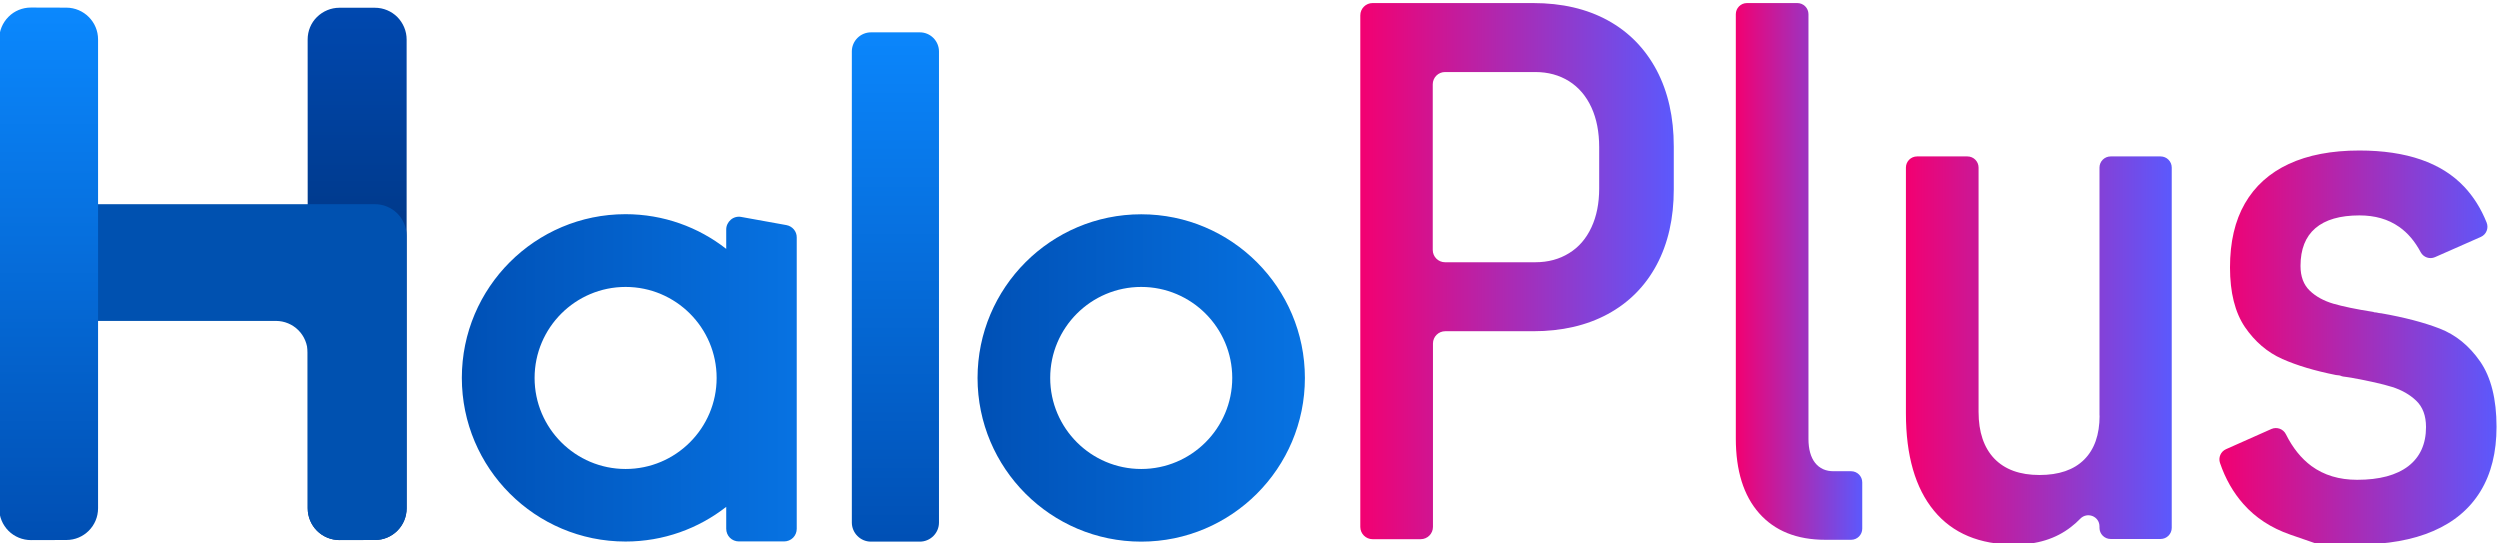
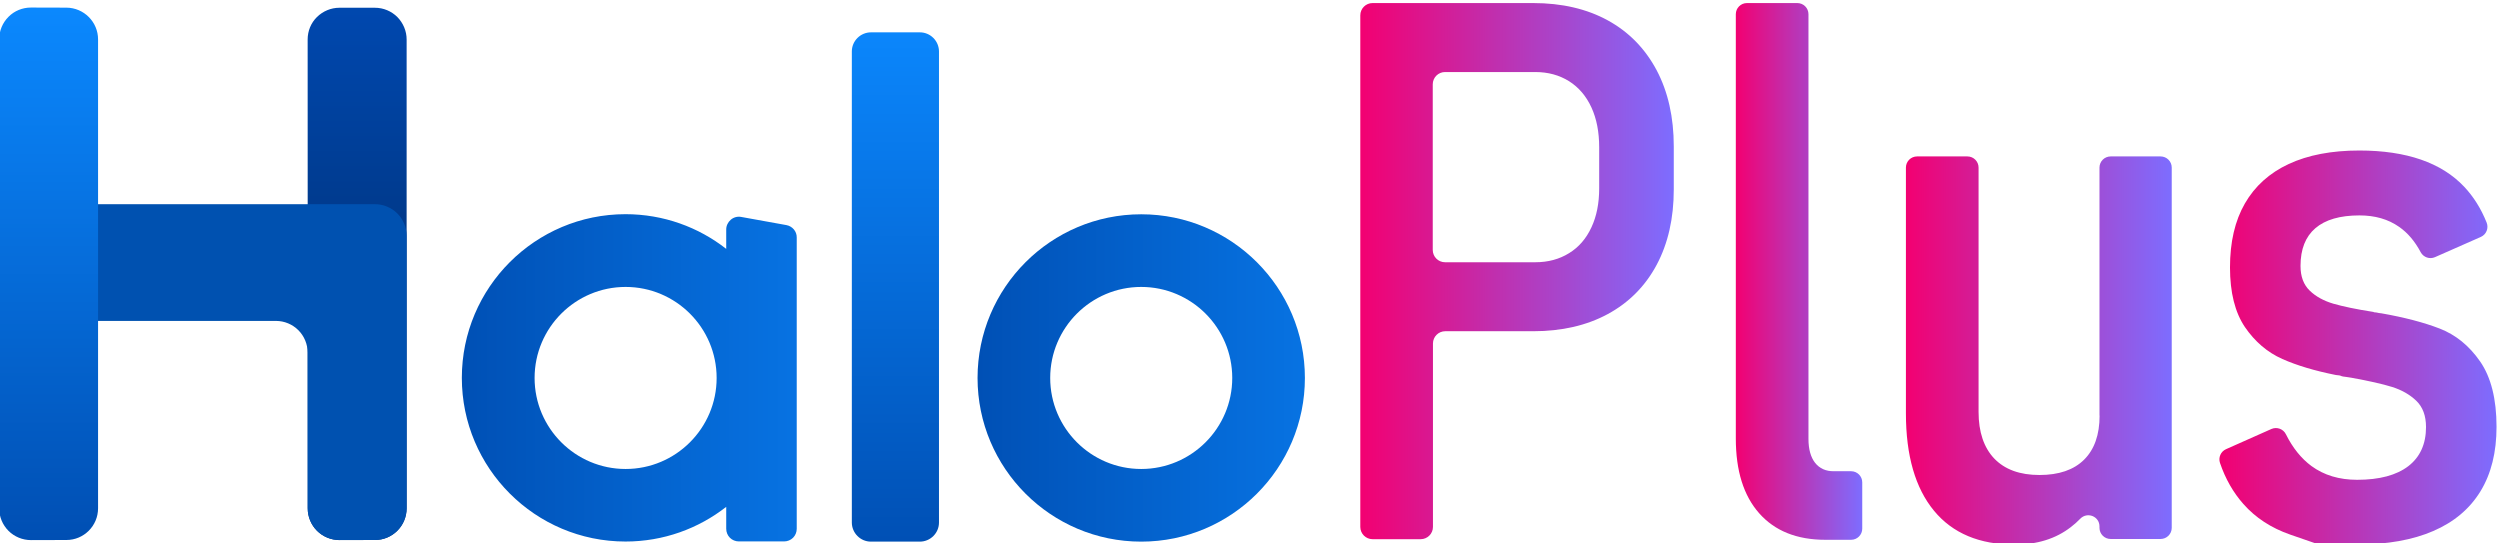
- <svg xmlns="http://www.w3.org/2000/svg" version="1.0" id="图层_1" x="0px" y="0px" viewBox="0 0 2450 532" enable-background="new 0 0 2450 532" xml:space="preserve">
-   <linearGradient id="SVGID_1_" gradientUnits="userSpaceOnUse" x1="958.709" y1="370.372" x2="1465.528" y2="370.372">
+ <svg xmlns="http://www.w3.org/2000/svg" version="1.1" id="图层_1" x="0px" y="0px" viewBox="0 0 2450 532" style="enable-background:new 0 0 2450 532;" xml:space="preserve">
+   <style type="text/css">
+ 	.st0{fill:url(#SVGID_1_);}
+ 	.st1{fill:url(#SVGID_2_);}
+ 	.st2{fill:url(#SVGID_3_);}
+ 	.st3{fill:url(#SVGID_4_);}
+ 	.st4{fill:#0051B0;}
+ 	.st5{fill:url(#SVGID_5_);}
+ 	.st6{fill:url(#SVGID_6_);}
+ 	.st7{fill:url(#SVGID_7_);}
+ 	.st8{fill:url(#SVGID_8_);}
+ 	.st9{fill:url(#SVGID_9_);}
+ </style>
+   <linearGradient id="SVGID_1_" gradientUnits="userSpaceOnUse" x1="958.709" y1="163.6" x2="1465.528" y2="163.6" gradientTransform="matrix(1 0 0 -1 0 534)">
    <stop offset="0" style="stop-color:#0050B5" />
    <stop offset="1" style="stop-color:#0B87FD" />
  </linearGradient>
-   <path fill="url(#SVGID_1_)" d="M1118.4,210L1118.4,210c-88.5,0-160.4,71.9-160.4,160.4s71.9,160.4,160.4,160.4  c88.5,0,160.4-71.9,160.4-160.4S1206.9,210,1118.4,210z M1118.4,459.6c-49.2,0-89.2-40-89.2-89.2c0-49.2,40-89.2,89.2-89.2l0,0  c49.2,0,89.2,40,89.2,89.2C1207.6,419.6,1167.6,459.6,1118.4,459.6z" />
-   <linearGradient id="SVGID_2_" gradientUnits="userSpaceOnUse" x1="453.406" y1="370.372" x2="975.988" y2="370.372">
+   <path class="st0" d="M1118.4,210L1118.4,210c-88.5,0-160.4,71.9-160.4,160.4s71.9,160.4,160.4,160.4s160.4-71.9,160.4-160.4  S1206.9,210,1118.4,210z M1118.4,459.6c-49.2,0-89.2-40-89.2-89.2s40-89.2,89.2-89.2l0,0c49.2,0,89.2,40,89.2,89.2  S1167.6,459.6,1118.4,459.6z" />
+   <linearGradient id="SVGID_2_" gradientUnits="userSpaceOnUse" x1="453.406" y1="163.7" x2="975.988" y2="163.7" gradientTransform="matrix(1 0 0 -1 0 534)">
    <stop offset="0" style="stop-color:#0050B5" />
    <stop offset="1" style="stop-color:#0B87FD" />
  </linearGradient>
-   <path fill="url(#SVGID_2_)" d="M770.7,220.6c-11.7-2.1-31-5.6-44.3-8c-3.6-0.7-7.4,0.3-10.2,2.7c-2.8,2.4-4.5,5.9-4.5,9.5  c0,5.2,0,11.7,0,19.1c-27.2-21.3-61.5-34-98.7-34v0c-88.5,0-160.4,71.9-160.4,160.4s71.9,160.4,160.4,160.4  c37.2,0,71.5-12.7,98.7-34c0,8.6,0,15.9,0,21.5c0,3.3,1.3,6.5,3.6,8.8c2.3,2.3,5.5,3.6,8.8,3.6c12.5,0,31.8,0,44.3,0  c3.3,0,6.5-1.3,8.8-3.6s3.6-5.5,3.6-8.8c0-50.4,0-239,0-285.5C780.9,226.8,776.6,221.7,770.7,220.6z M613.1,459.6  c-49.2,0-89.2-40-89.2-89.2c0-49.2,40-89.2,89.2-89.2c49.2,0,89.2,40,89.2,89.2C702.3,419.6,662.3,459.6,613.1,459.6z" />
-   <linearGradient id="SVGID_3_" gradientUnits="userSpaceOnUse" x1="-0.766" y1="669.023" x2="0.234" y2="669.023" gradientTransform="matrix(3.103367e-14 -506.8185 -506.8185 -3.103367e-14 339950.75 141.6479)">
+   <path class="st1" d="M770.7,220.6c-11.7-2.1-31-5.6-44.3-8c-3.6-0.7-7.4,0.3-10.2,2.7s-4.5,5.9-4.5,9.5c0,5.2,0,11.7,0,19.1  c-27.2-21.3-61.5-34-98.7-34l0,0c-88.5,0-160.4,71.9-160.4,160.4S524.5,530.7,613,530.7c37.2,0,71.5-12.7,98.7-34  c0,8.6,0,15.9,0,21.5c0,3.3,1.3,6.5,3.6,8.8s5.5,3.6,8.8,3.6c12.5,0,31.8,0,44.3,0c3.3,0,6.5-1.3,8.8-3.6s3.6-5.5,3.6-8.8  c0-50.4,0-239,0-285.5C780.9,226.8,776.6,221.7,770.7,220.6z M613.1,459.6c-49.2,0-89.2-40-89.2-89.2s40-89.2,89.2-89.2  s89.2,40,89.2,89.2S662.3,459.6,613.1,459.6z" />
+   <linearGradient id="SVGID_3_" gradientUnits="userSpaceOnUse" x1="583.971" y1="-3.177" x2="584.971" y2="-3.177" gradientTransform="matrix(3.103367e-14 -506.8185 506.8185 3.103367e-14 2487.802 296497.469)">
    <stop offset="0" style="stop-color:#0050B5" />
    <stop offset="1" style="stop-color:#0B87FD" />
  </linearGradient>
-   <path fill="url(#SVGID_3_)" d="M920.2,50.4c0-4.9-2-9.7-5.5-13.2c-3.5-3.5-8.2-5.5-13.2-5.5c-14.2,0-33.8,0-48,0  c-4.9,0-9.7,2-13.2,5.5c-3.5,3.5-5.5,8.2-5.5,13.2c0,78.7,0,383,0,461.7c0,4.9,2,9.7,5.5,13.2c3.5,3.5,8.2,5.5,13.2,5.5  c14.2,0,33.8,0,48,0c4.9,0,9.7-2,13.2-5.5c3.5-3.5,5.5-8.2,5.5-13.2C920.2,433.4,920.2,129.1,920.2,50.4L920.2,50.4z" />
+   <path class="st2" d="M920.2,50.4c0-4.9-2-9.7-5.5-13.2s-8.2-5.5-13.2-5.5c-14.2,0-33.8,0-48,0c-4.9,0-9.7,2-13.2,5.5  s-5.5,8.2-5.5,13.2c0,78.7,0,383,0,461.7c0,4.9,2,9.7,5.5,13.2s8.2,5.5,13.2,5.5c14.2,0,33.8,0,48,0c4.9,0,9.7-2,13.2-5.5  s5.5-8.2,5.5-13.2C920.2,433.4,920.2,129.1,920.2,50.4L920.2,50.4z" />
  <g>
-     <linearGradient id="SVGID_4_" gradientUnits="userSpaceOnUse" x1="-0.766" y1="669.214" x2="0.234" y2="669.214" gradientTransform="matrix(-2.339612e-13 282.0651 282.9224 2.332525e-13 -188985.625 223.0693)">
+     <linearGradient id="SVGID_4_" gradientUnits="userSpaceOnUse" x1="584.705" y1="-0.146" x2="585.705" y2="-0.146" gradientTransform="matrix(-2.339612e-13 282.0651 -282.9224 -2.332525e-13 308.6117 -164918.016)">
      <stop offset="0" style="stop-color:#0048AF" />
      <stop offset="1" style="stop-color:#003580" />
    </linearGradient>
-     <path fill="url(#SVGID_4_)" d="M301.6,498.2c0,8.2,3.3,16.2,9.1,22c5.8,5.8,13.8,9.1,22,9.1c11.1,0,23.7,0,34.8-0.1   c17.1,0,31-13.9,31-31.1V38.7c0-8.2-3.3-16.1-9.1-22c-5.8-5.8-13.7-9.1-22-9.1h-34.8c-8.2,0-16.1,3.3-22,9.1s-9.1,13.7-9.1,22   C301.6,131.4,301.6,405.4,301.6,498.2L301.6,498.2z" />
-     <path fill="#0051B0" d="M367.4,200.1c8.2,0,16.2,3.3,22,9.1c5.8,5.8,9.1,13.7,9.1,22c0,62.8,0,204.1,0,266.9c0,8.2-3.3,16.2-9.1,22   c-5.8,5.8-13.7,9.1-22,9.1c-11.1,0-23.7,0-34.8,0c-8.2,0-16.2-3.3-22-9.1c-5.8-5.8-9.1-13.7-9.1-22c0-40.7,0-111.7,0-152.5   c0-8.2-3.3-16.2-9.1-22c-5.8-5.8-13.7-9.1-22-9.1c-77.2,0-271.2,0-271.2,0V200.1H367.4L367.4,200.1z" />
-     <linearGradient id="SVGID_5_" gradientUnits="userSpaceOnUse" x1="-0.766" y1="669.124" x2="0.234" y2="669.124" gradientTransform="matrix(3.294615e-14 536.4214 538.0513 -3.284632e-14 -359975.406 411.2657)">
+     <path class="st3" d="M301.6,498.2c0,8.2,3.3,16.2,9.1,22c5.8,5.8,13.8,9.1,22,9.1c11.1,0,23.7,0,34.8-0.1c17.1,0,31-13.9,31-31.1   V38.7c0-8.2-3.3-16.1-9.1-22c-5.8-5.8-13.7-9.1-22-9.1h-34.8c-8.2,0-16.1,3.3-22,9.1s-9.1,13.7-9.1,22   C301.6,131.4,301.6,405.4,301.6,498.2L301.6,498.2z" />
+     <path class="st4" d="M367.4,200.1c8.2,0,16.2,3.3,22,9.1s9.1,13.7,9.1,22c0,62.8,0,204.1,0,266.9c0,8.2-3.3,16.2-9.1,22   c-5.8,5.8-13.7,9.1-22,9.1c-11.1,0-23.7,0-34.8,0c-8.2,0-16.2-3.3-22-9.1s-9.1-13.7-9.1-22c0-40.7,0-111.7,0-152.5   c0-8.2-3.3-16.2-9.1-22c-5.8-5.8-13.7-9.1-22-9.1c-77.2,0-271.2,0-271.2,0V200.1H367.4L367.4,200.1z" />
+     <linearGradient id="SVGID_5_" gradientUnits="userSpaceOnUse" x1="584.482" y1="-1.037" x2="585.482" y2="-1.037" gradientTransform="matrix(3.294615e-14 536.4214 -538.0513 3.284632e-14 -510.2095 -313528.25)">
      <stop offset="0" style="stop-color:#0B89FF" />
      <stop offset="1" style="stop-color:#004EB2" />
    </linearGradient>
-     <path fill="url(#SVGID_5_)" d="M-0.8,498.2c0,8.2,3.3,16.2,9.1,22c5.8,5.8,13.8,9.1,22,9.1c11.1,0,23.7-0.1,34.8-0.1   c17.1,0,31-13.9,31-31.1c0-92.7,0-366.9,0-459.5c0-17.1-13.9-31-31-31.1c-11.1,0-23.7-0.1-34.8-0.1c-8.2,0-16.2,3.2-22,9.1   c-5.8,5.8-9.1,13.7-9.1,22C-0.8,38.5-0.8,498.2-0.8,498.2z" />
+     <path class="st5" d="M-0.8,498.2c0,8.2,3.3,16.2,9.1,22s13.8,9.1,22,9.1c11.1,0,23.7-0.1,34.8-0.1c17.1,0,31-13.9,31-31.1   c0-92.7,0-366.9,0-459.5c0-17.1-13.9-31-31-31.1C54,7.5,41.4,7.4,30.3,7.4c-8.2,0-16.2,3.2-22,9.1c-5.8,5.8-9.1,13.7-9.1,22   C-0.8,38.5-0.8,498.2-0.8,498.2z" />
  </g>
  <g>
-     <linearGradient id="SVGID_6_" gradientUnits="userSpaceOnUse" x1="1333.108" y1="265.68" x2="1640.237" y2="265.68">
+     <linearGradient id="SVGID_6_" gradientUnits="userSpaceOnUse" x1="1333.1" y1="268.3" x2="1640.3" y2="268.3" gradientTransform="matrix(1 0 0 -1 0 534)">
      <stop offset="0" style="stop-color:#F30071" />
-       <stop offset="1" style="stop-color:#5B59FD" />
+       <stop offset="1" style="stop-color:#7D6DFF" />
    </linearGradient>
-     <path fill="url(#SVGID_6_)" d="M1575.7,20c-20.6-11.3-45-17-73.2-17h-98.3H1371h-25.9c-6.6,0-12,5.4-12,12v501.4   c0,6.6,5.4,12,12,12h47.2c6.6,0,12-5.4,12-12V336.6c0-6.6,5.4-12,12-12h86.3c27.9,0,52.3-5.6,73-16.8   c20.7-11.2,36.7-27.3,47.9-48.2c11.2-21,16.8-45.6,16.8-74.1v-41.9c0-28.7-5.6-53.6-16.8-74.8C1612.2,47.6,1596.3,31.3,1575.7,20z    M1567.2,184.7c0,14.5-2.5,27.2-7.6,38.1c-5.1,11-12.3,19.4-21.9,25.3c-9.5,5.9-20.5,8.9-33.1,8.9h-88.5c-6.6,0-12-5.4-12-12V82.6   c0-6.6,5.4-12,12-12h88.5c12.5,0,23.5,3,33.1,9c9.5,6,16.8,14.6,21.9,25.7c5.1,11.1,7.6,24.1,7.6,39V184.7z" />
-     <linearGradient id="SVGID_7_" gradientUnits="userSpaceOnUse" x1="1701.142" y1="266.041" x2="1825.078" y2="266.041">
+     <path class="st6" d="M1575.7,20c-20.6-11.3-45-17-73.2-17h-98.3H1371h-25.9c-6.6,0-12,5.4-12,12v501.4c0,6.6,5.4,12,12,12h47.2   c6.6,0,12-5.4,12-12V336.6c0-6.6,5.4-12,12-12h86.3c27.9,0,52.3-5.6,73-16.8c20.7-11.2,36.7-27.3,47.9-48.2   c11.2-21,16.8-45.6,16.8-74.1v-41.9c0-28.7-5.6-53.6-16.8-74.8C1612.2,47.6,1596.3,31.3,1575.7,20z M1567.2,184.7   c0,14.5-2.5,27.2-7.6,38.1c-5.1,11-12.3,19.4-21.9,25.3c-9.5,5.9-20.5,8.9-33.1,8.9h-88.5c-6.6,0-12-5.4-12-12V82.6   c0-6.6,5.4-12,12-12h88.5c12.5,0,23.5,3,33.1,9c9.5,6,16.8,14.6,21.9,25.7s7.6,24.1,7.6,39V184.7z" />
+     <linearGradient id="SVGID_7_" gradientUnits="userSpaceOnUse" x1="1701.1" y1="268" x2="1825" y2="268" gradientTransform="matrix(1 0 0 -1 0 534)">
      <stop offset="0" style="stop-color:#F30071" />
-       <stop offset="1" style="stop-color:#5B59FD" />
+       <stop offset="1" style="stop-color:#7D6DFF" />
    </linearGradient>
-     <path fill="url(#SVGID_7_)" d="M1778.8,453.6c-4.3-5.5-6.5-13.4-6.5-23.5V13.9c0-6-4.9-10.9-10.9-10.9h-49.4   c-6,0-10.9,4.9-10.9,10.9v415.8c0,31.6,7.6,56,22.9,73.3c15.3,17.3,36.9,26,64.9,26h25.2c6,0,10.9-4.9,10.9-10.9v-45.4   c0-6-4.9-10.9-10.9-10.9h-16.9C1789.3,461.9,1783.2,459.1,1778.8,453.6z" />
-     <linearGradient id="SVGID_8_" gradientUnits="userSpaceOnUse" x1="1867.917" y1="343.546" x2="2128.434" y2="343.546">
+     <path class="st7" d="M1778.8,453.6c-4.3-5.5-6.5-13.4-6.5-23.5V13.9c0-6-4.9-10.9-10.9-10.9H1712c-6,0-10.9,4.9-10.9,10.9v415.8   c0,31.6,7.6,56,22.9,73.3c15.3,17.3,36.9,26,64.9,26h25.2c6,0,10.9-4.9,10.9-10.9v-45.4c0-6-4.9-10.9-10.9-10.9h-16.9   C1789.3,461.9,1783.2,459.1,1778.8,453.6z" />
+     <linearGradient id="SVGID_8_" gradientUnits="userSpaceOnUse" x1="1867.8" y1="190.5" x2="2128.3" y2="190.5" gradientTransform="matrix(1 0 0 -1 0 534)">
      <stop offset="0" style="stop-color:#F30071" />
-       <stop offset="1" style="stop-color:#5B59FD" />
+       <stop offset="1" style="stop-color:#7D6DFF" />
    </linearGradient>
-     <path fill="url(#SVGID_8_)" d="M2057.6,407.3c0,18.8-5.1,33.2-15.2,43.2c-10.1,10-24.7,15-43.7,15c-19.3,0-34-5.4-44.3-16.1   c-10.2-10.7-15.4-26-15.4-45.7V164.2c0-6-4.9-10.9-10.9-10.9h-49.4c-6,0-10.9,4.9-10.9,10.9v240.9c0,41.4,9.2,73.2,27.5,95.4   c18.3,22.2,44.7,33.2,79.1,33.2c21.9,0,40.3-5.7,55.1-17.2c3.3-2.5,6.3-5.2,9.2-8.2c6.9-7,18.8-2.3,18.8,7.6v1.4   c0,6,4.9,10.9,10.9,10.9h49c6,0,10.9-4.9,10.9-10.9V164.2c0-6-4.9-10.9-10.9-10.9h-49c-6,0-10.9,4.9-10.9,10.9V407.3z" />
-     <linearGradient id="SVGID_9_" gradientUnits="userSpaceOnUse" x1="2175.051" y1="340.655" x2="2446.606" y2="340.655">
+     <path class="st8" d="M2057.6,407.3c0,18.8-5.1,33.2-15.2,43.2c-10.1,10-24.7,15-43.7,15c-19.3,0-34-5.4-44.3-16.1   c-10.2-10.7-15.4-26-15.4-45.7V164.2c0-6-4.9-10.9-10.9-10.9h-49.4c-6,0-10.9,4.9-10.9,10.9v240.9c0,41.4,9.2,73.2,27.5,95.4   s44.7,33.2,79.1,33.2c21.9,0,40.3-5.7,55.1-17.2c3.3-2.5,6.3-5.2,9.2-8.2c6.9-7,18.8-2.3,18.8,7.6v1.4c0,6,4.9,10.9,10.9,10.9h49   c6,0,10.9-4.9,10.9-10.9V164.2c0-6-4.9-10.9-10.9-10.9h-49c-6,0-10.9,4.9-10.9,10.9v243.1H2057.6z" />
+     <linearGradient id="SVGID_9_" gradientUnits="userSpaceOnUse" x1="2175.019" y1="193.45" x2="2446.6" y2="193.45" gradientTransform="matrix(1 0 0 -1 0 534)">
      <stop offset="0" style="stop-color:#F30071" />
-       <stop offset="1" style="stop-color:#5B59FD" />
+       <stop offset="1" style="stop-color:#7D6DFF" />
    </linearGradient>
-     <path fill="url(#SVGID_9_)" d="M2430.5,354.2c-10.7-15.4-23.9-26.1-39.6-32.2c-15.5-6-34.6-11-57.4-15c-0.4-0.1-0.8-0.1-1.1-0.1   c-0.4,0-0.9-0.1-1.4-0.2c-0.3-0.1-0.6-0.1-0.9-0.2c-0.9-0.2-1.8-0.4-2.7-0.4l0,0c-0.7,0-1.2-0.1-1.4-0.4c-16.9-2.6-30-5.4-39.4-8.1   c-9.4-2.8-17.1-7-23.1-12.8c-6-5.8-9-13.8-9-24.2c0-16.4,4.9-28.7,14.6-37s24.1-12.5,43.2-12.5c15.2,0,28.1,3.7,38.8,11.2   c8.5,5.9,15.5,14.2,21.2,24.9c2.7,5,8.8,7.1,14,4.8l44.9-19.8c5.4-2.4,7.9-8.6,5.7-14.1c-5.5-13.7-12.8-25.3-21.9-35   c-11.2-11.9-25.4-20.8-42.5-26.7c-17.1-5.9-37.2-8.9-60.3-8.9c-27.2,0-50.3,4.4-69.2,13.2c-18.9,8.8-33.2,21.7-43,38.7   s-14.6,37.9-14.6,62.7c0,24.6,4.9,44,14.6,58.4c9.8,14.3,22,24.8,36.7,31.3c14.4,6.4,31.9,11.6,52.4,15.7c0.6,0.1,1.1,0.2,1.7,0.2   c0.7,0,1.3,0.1,1.8,0.2c0.4,0.1,0.7,0.2,1.1,0.3c0.9,0.4,1.7,0.7,2.6,0.8c1.3,0.2,2.6,0.3,3.7,0.5c1.6,0.2,3.1,0.5,4.5,0.7   c17.1,3.1,30.4,6.1,39.7,9s17.3,7.4,23.7,13.5c6.4,6.1,9.6,14.8,9.6,25.8c0,16.6-5.8,29.4-17.3,38.3c-11.6,8.9-28.3,13.4-50.2,13.4   c-17.6,0-32.5-4.5-44.8-13.5c-10-7.4-18.3-17.7-25-31.1c-2.6-5.3-8.9-7.5-14.2-5.2l-44.5,19.8c-5.2,2.3-7.7,8.2-5.9,13.5   c5.3,15.6,13,29,22.9,40.2c11.9,13.5,27.2,23.5,45.9,30c14,4.9,22.8,7.9,26.3,9.1c1.2,0.4,2.4,0.6,3.6,0.6h35.7   c29.4,0,54.3-4.4,74.6-13.2c20.4-8.8,35.8-21.8,46.3-39c10.5-17.2,15.7-38.2,15.7-63.1C2446.6,391.1,2441.2,369.6,2430.5,354.2z" />
+     <path class="st9" d="M2430.5,354.2c-10.7-15.4-23.9-26.1-39.6-32.2c-15.5-6-34.6-11-57.4-15c-0.4-0.1-0.8-0.1-1.1-0.1   c-0.4,0-0.9-0.1-1.4-0.2c-0.3-0.1-0.6-0.1-0.9-0.2c-0.9-0.2-1.8-0.4-2.7-0.4l0,0c-0.7,0-1.2-0.1-1.4-0.4c-16.9-2.6-30-5.4-39.4-8.1   c-9.4-2.8-17.1-7-23.1-12.8s-9-13.8-9-24.2c0-16.4,4.9-28.7,14.6-37s24.1-12.5,43.2-12.5c15.2,0,28.1,3.7,38.8,11.2   c8.5,5.9,15.5,14.2,21.2,24.9c2.7,5,8.8,7.1,14,4.8l44.9-19.8c5.4-2.4,7.9-8.6,5.7-14.1c-5.5-13.7-12.8-25.3-21.9-35   c-11.2-11.9-25.4-20.8-42.5-26.7s-37.2-8.9-60.3-8.9c-27.2,0-50.3,4.4-69.2,13.2s-33.2,21.7-43,38.7s-14.6,37.9-14.6,62.7   c0,24.6,4.9,44,14.6,58.4c9.8,14.3,22,24.8,36.7,31.3c14.4,6.4,31.9,11.6,52.4,15.7c0.6,0.1,1.1,0.2,1.7,0.2c0.7,0,1.3,0.1,1.8,0.2   c0.4,0.1,0.7,0.2,1.1,0.3c0.9,0.4,1.7,0.7,2.6,0.8c1.3,0.2,2.6,0.3,3.7,0.5c1.6,0.2,3.1,0.5,4.5,0.7c17.1,3.1,30.4,6.1,39.7,9   s17.3,7.4,23.7,13.5s9.6,14.8,9.6,25.8c0,16.6-5.8,29.4-17.3,38.3c-11.6,8.9-28.3,13.4-50.2,13.4c-17.6,0-32.5-4.5-44.8-13.5   c-10-7.4-18.3-17.7-25-31.1c-2.6-5.3-8.9-7.5-14.2-5.2l-44.5,19.8c-5.2,2.3-7.7,8.2-5.9,13.5c5.3,15.6,13,29,22.9,40.2   c11.9,13.5,27.2,23.5,45.9,30c14,4.9,22.8,7.9,26.3,9.1c1.2,0.4,2.4,0.6,3.6,0.6h35.7c29.4,0,54.3-4.4,74.6-13.2   c20.4-8.8,35.8-21.8,46.3-39s15.7-38.2,15.7-63.1C2446.6,391.1,2441.2,369.6,2430.5,354.2z" />
  </g>
</svg>
